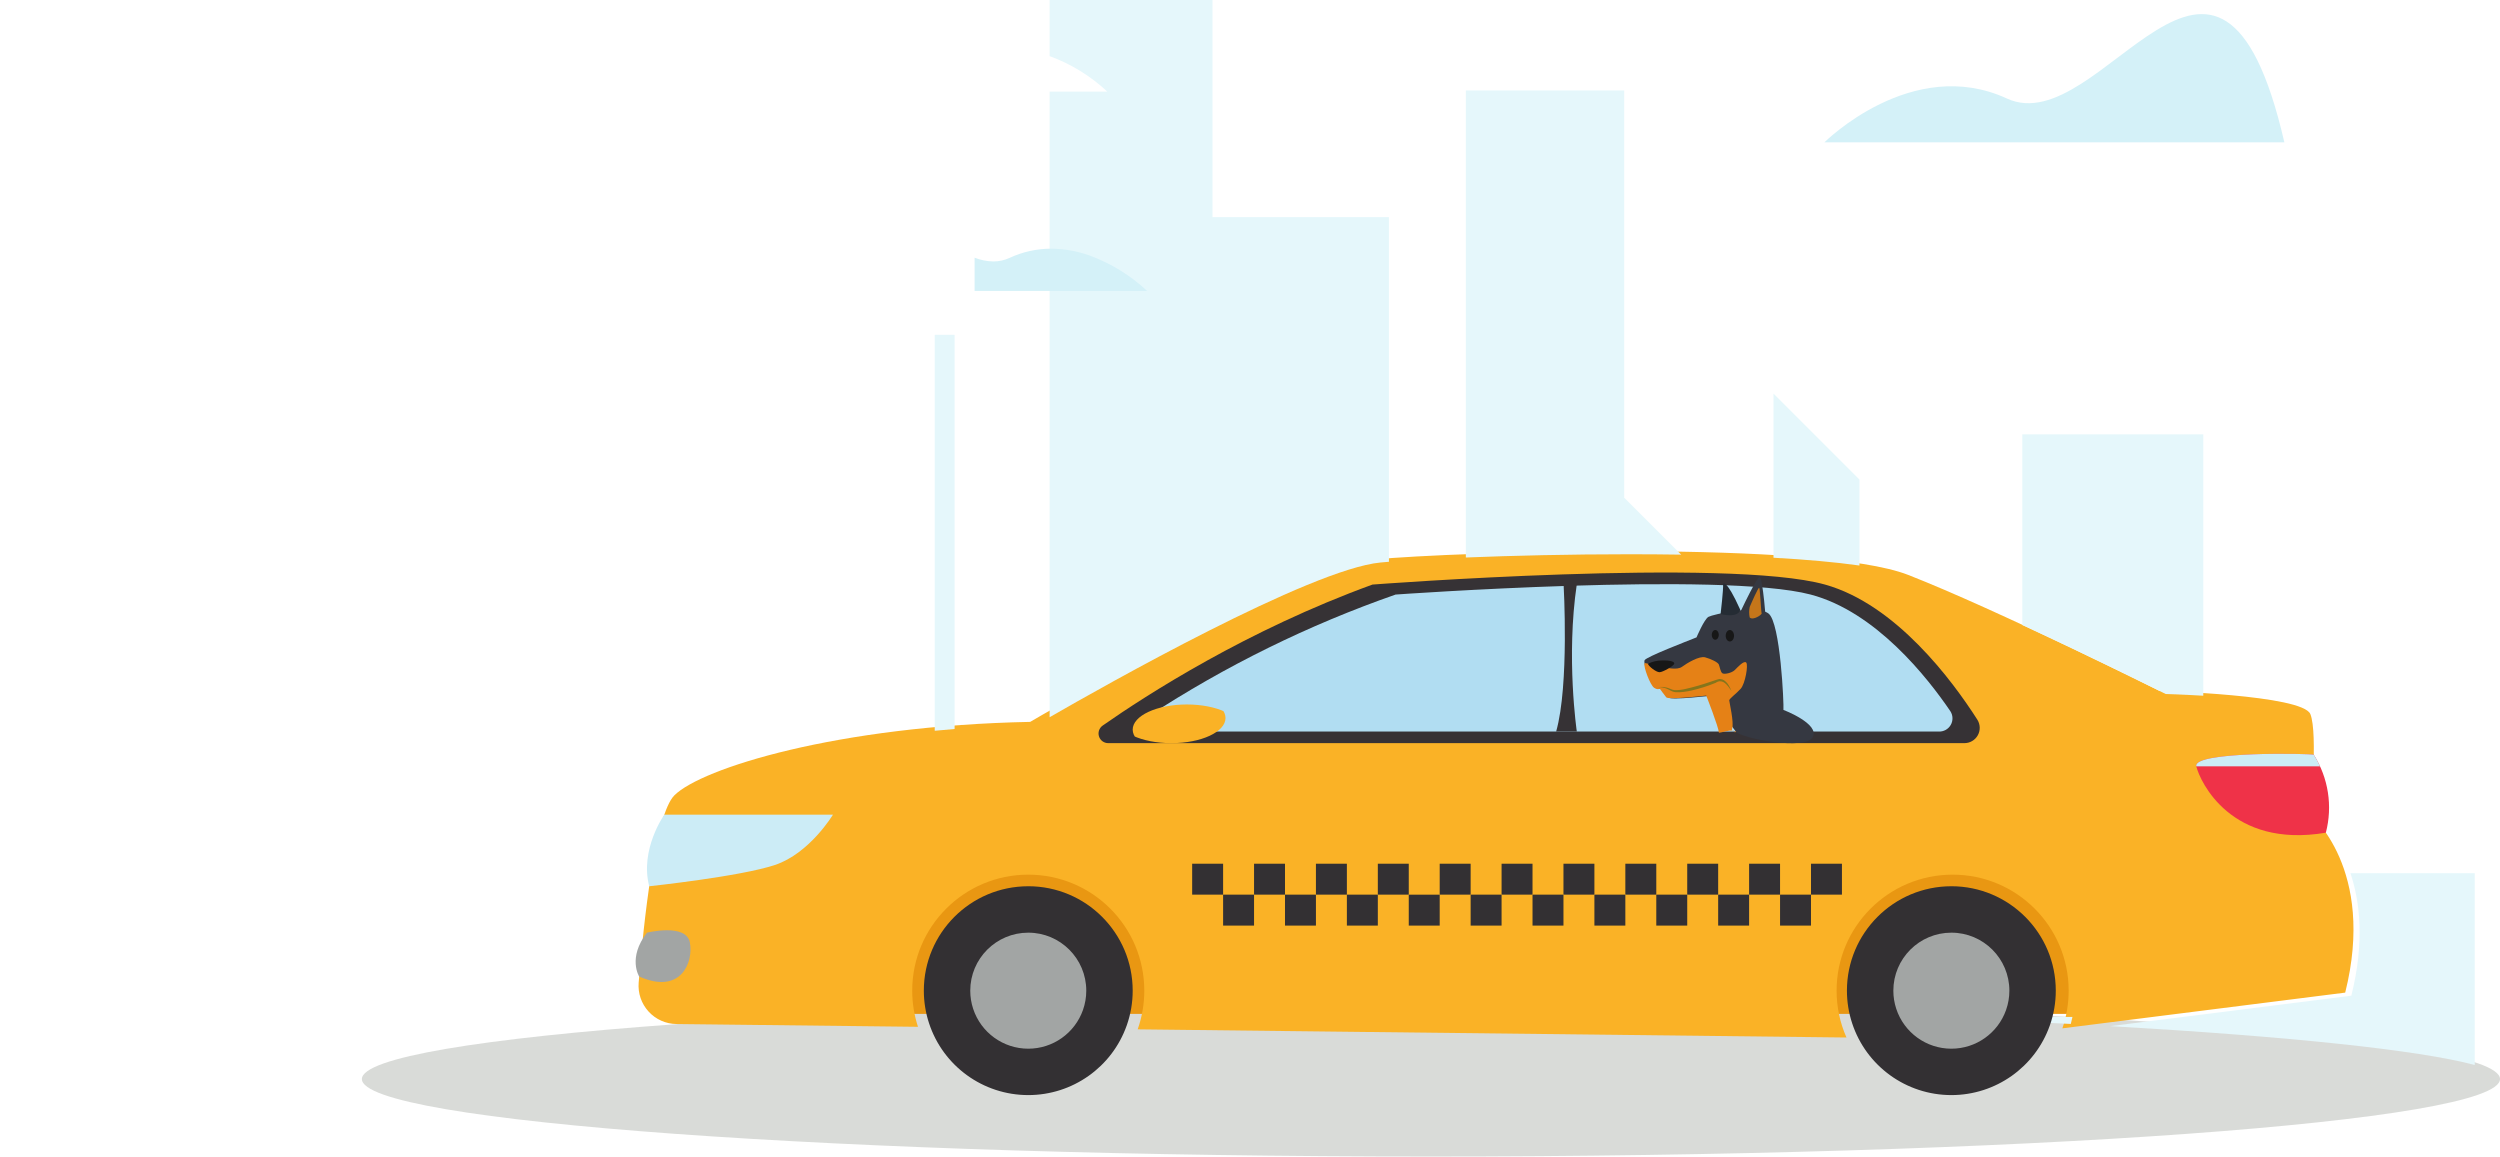
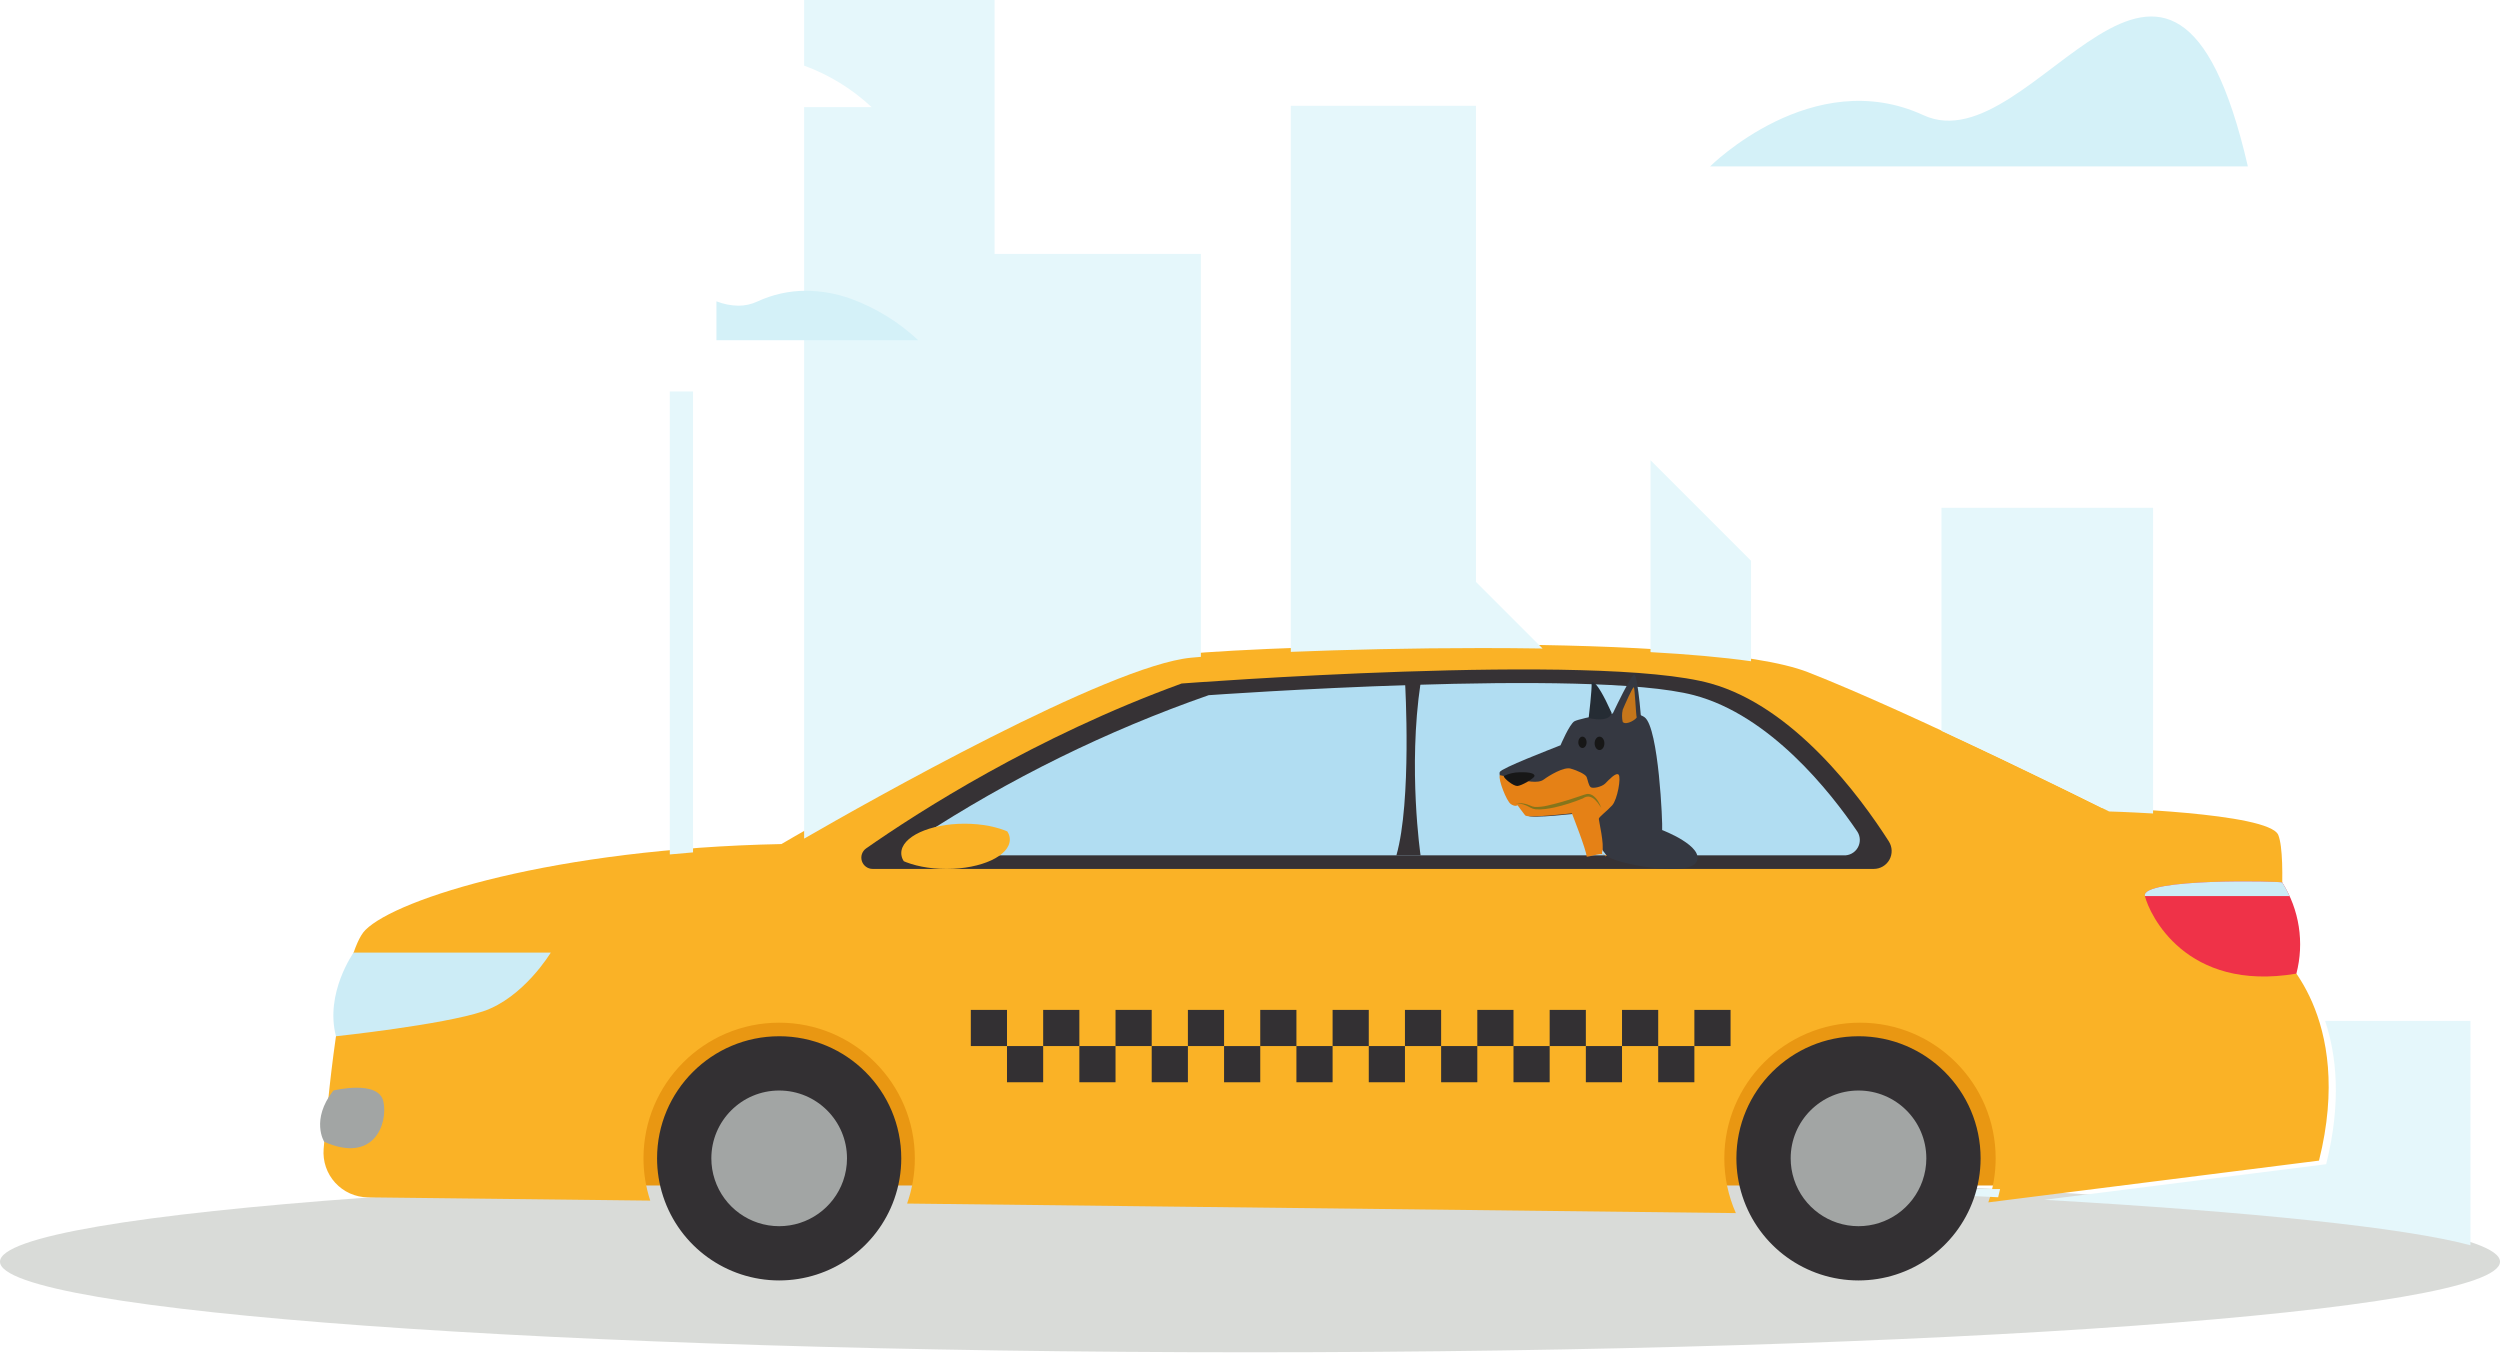
- <svg xmlns="http://www.w3.org/2000/svg" xmlns:xlink="http://www.w3.org/1999/xlink" width="815.192" height="377.122" viewBox="0 0 815.192 377.122">
+ <svg xmlns="http://www.w3.org/2000/svg" xmlns:xlink="http://www.w3.org/1999/xlink" width="697.192" height="377.122" viewBox="0 0 697.192 377.122">
  <defs>
-     <style>.a{fill:#d9dbd8;}.b{fill:#e99712;}.c{fill:#fab418;}.d{fill:#333033;}.e{fill:#fab226;}.f{fill:#363235;}.g{fill:#ef3248;}.h{clip-path:url(#a);}.i{fill:#ccecf6;}.j{fill:#a2a5a4;}.k{clip-path:url(#b);}.l{fill:url(#c);}.m{fill:#b1ddf2;}.n{clip-path:url(#d);}.o{clip-path:url(#e);}.p{fill:url(#f);}.q{clip-path:url(#g);}.r{fill:url(#h);}.s{fill:#353841;}.t{fill:#e58116;}.u{fill:#171717;}.v{fill:#252c34;}.w{fill:#c5761a;}.x{fill:#85751b;}</style>
+     <style>.a{fill:#d9dbd8;}.b{fill:#e99712;}.c{fill:#fab418;}.d{fill:#333033;}.e{fill:#fab226;}.f{fill:#363235;}.g{fill:#ef3248;}.h{clip-path:url(#a);}.i{fill:#ccecf6;}.j{fill:#a2a5a4;}.k{fill:url(#b);}.l{fill:#b1ddf2;}.m{clip-path:url(#c);}.n{clip-path:url(#d);}.o{fill:url(#e);}.p{clip-path:url(#f);}.q{fill:url(#g);}.r{fill:#353841;}.s{fill:#e58116;}.t{fill:#171717;}.u{fill:#252c34;}.v{fill:#c5761a;}.w{fill:#85751b;}</style>
    <clipPath id="a">
      <path d="M775.394-131.013c-.255-.4-39.572-1.261-38.311,3.783s11.345,26.864,42.247,21.631a32.329,32.329,0,0,0-3.936-25.414" />
    </clipPath>
-     <clipPath id="b">
-       <path d="M18.923-15.211,825.877-30.847c-18.376-4.925-60.559-9.305-118.852-12.676l78.613-9.929c4.349-17.4,2.839-30.581-.288-39.946h40.527v62.551M694.161-44.236c-15.643-.832-32.323-1.595-49.908-2.28H694.7q-.236,1.154-.541,2.28m-370.443-95.6v-129.12h6.48v128.546c-2.189.176-4.355.368-6.48.573m37.46-4.416v-204h18.811a55.357,55.357,0,0,0-18.811-11.568v-18.3h53.109v70.812H471.82V-194.94q-1.5.12-2.732.239c-22.909,2.181-90.166,40.22-107.91,50.452m376.186-7.009c-7.041-.423-12.261-.564-12.261-.564s-22.848-11.424-46.748-22.481V-236.5h59.009v85.238M625.245-193.714c-8.028-1.139-17.611-1.967-28.029-2.544v-53.516l28.029,28.029v28.031M496.9-196.332V-348.615h51.633v132.772l18.579,18.579c-5.667-.088-11.388-.128-17.072-.128-19.2,0-38.008.453-53.14,1.061" />
-     </clipPath>
-     <linearGradient id="c" x1="-0.023" y1="1.042" x2="-0.023" y2="1.042" gradientUnits="objectBoundingBox">
+     <linearGradient id="b" x1="-0.023" y1="1.042" x2="-0.023" y2="1.042" gradientUnits="objectBoundingBox">
      <stop offset="0" stop-color="#f5fcfe" />
      <stop offset="0.997" stop-color="#d4f1f8" />
      <stop offset="1" stop-color="#d4f1f8" />
    </linearGradient>
-     <clipPath id="d">
+     <clipPath id="c">
      <path d="M425.579-139.21c0,4.527-7.905,8.2-17.656,8.2s-17.656-3.67-17.656-8.2,7.9-8.2,17.656-8.2,17.656,3.671,17.656,8.2" />
    </clipPath>
-     <clipPath id="e">
+     <clipPath id="d">
      <path d="M750.8-396.71H600.827s28.565-28.565,59.512-14.283S729.373-489.548,750.8-396.71Z" />
    </clipPath>
-     <linearGradient id="f" x1="-4.006" y1="10.488" x2="-4.005" y2="10.488" xlink:href="#c" />
-     <clipPath id="g">
+     <linearGradient id="e" x1="-4.006" y1="10.488" x2="-4.005" y2="10.488" xlink:href="#b" />
+     <clipPath id="f">
      <path d="M379.988-348.248H323.718v-10.843a17.4,17.4,0,0,0,6.108,1.223,12.426,12.426,0,0,0,5.276-1.153,32.206,32.206,0,0,1,13.632-3.016,37.718,37.718,0,0,1,12.444,2.221,55.358,55.358,0,0,1,18.811,11.568" />
    </clipPath>
-     <linearGradient id="h" x1="-5.753" y1="26.255" x2="-5.751" y2="26.255" xlink:href="#c" />
+     <linearGradient id="g" x1="-5.753" y1="26.255" x2="-5.751" y2="26.255" xlink:href="#b" />
  </defs>
-   <g transform="translate(-11695.923 -19481.44)">
+   <g transform="translate(-11813.923 -19481.44)">
    <path class="a" d="M697.192-25.264C697.192-11.311,541.121,0,348.6,0S0-11.311,0-25.264,156.072-50.531,348.6-50.531s348.6,11.313,348.6,25.267" transform="translate(11813.923 19858.561)" />
    <path class="b" d="M281.807-46.516H711.861V-95.7H281.807Z" transform="translate(11675 19858.561)" />
    <path class="c" d="M517.643-200.377l2.793-10.244a4.928,4.928,0,0,1,4.752-3.629h21.133a4.925,4.925,0,0,1,4.847,4.045l1.787,9.828H517.643" transform="translate(11675 19858.561)" />
    <path class="d" d="M555.477-195.332H515.12v-6.307h40.357v6.307" transform="translate(11675 19858.561)" />
    <path class="e" d="M774.287-111.466s2.523-26.484,0-32.789-49.185-7.567-49.185-7.567-52.968-26.485-81.974-37.835-147.556-7.567-174.04-5.044-112.242,52.968-112.242,52.968c-63.057,1.26-107.2,15.135-116.026,23.962-6.288,6.288-10.017,41.369-11.641,61.036A12.5,12.5,0,0,0,241.5-43.209l78.757.907a37.78,37.78,0,0,1-1.88-11.781,37.835,37.835,0,0,1,37.835-37.835A37.836,37.836,0,0,1,394.05-54.084a37.747,37.747,0,0,1-2.16,12.608l231.126,2.662a37.651,37.651,0,0,1-3.22-15.27,37.836,37.836,0,0,1,37.836-37.835,37.836,37.836,0,0,1,37.835,37.835,37.757,37.757,0,0,1-2.049,12.28l92.221-11.648c10.089-40.357-11.351-58.014-11.351-58.014" transform="translate(11675 19858.561)" />
    <path class="f" d="M661.474-134.8H382.282a3.147,3.147,0,0,1-1.813-5.723c14.329-10.02,47.039-31.093,87.989-45.984,0,0,116.028-8.828,147.556,0,23.141,6.479,41.528,31.3,49.672,44.053a4.981,4.981,0,0,1-4.211,7.653" transform="translate(11675 19858.561)" />
    <path class="g" d="M775.394-131.013c-.255-.4-39.572-1.261-38.311,3.783s11.345,26.864,42.247,21.631a32.329,32.329,0,0,0-3.936-25.414" transform="translate(11675 19858.561)" />
    <g transform="translate(11675 19858.561)">
      <g class="h">
        <path class="i" d="M797.619-127.23h-90.8v-16.395h90.8v16.395" />
      </g>
    </g>
    <path class="i" d="M232.621-88.135s29.639-3.151,40.988-6.936,18.917-16.4,18.917-16.4H237.542s-8.075,11.352-4.921,23.332" transform="translate(11675 19858.561)" />
    <path class="j" d="M231.89-73s12.712-3.153,13.973,3.152S243.089-52.6,229.342-58.7c0,0-3.859-6.1,2.548-14.3" transform="translate(11675 19858.561)" />
-     <g class="k" transform="translate(11677 19859.561)">
-       <path class="l" d="M18.923-15.211v-2.516c4.241.821,9.165,1.625,14.715,2.408l-14.715.108M825.877-30.847c-18.376-4.925-60.559-9.305-118.852-12.676l78.613-9.929c4.349-17.4,2.839-30.581-.288-39.946h40.527v62.551M18.923-32.8C120.358-64.949,147.757-44.661,147.757-44.661c.107.036.216.071.323.105C88.257-41.495,42.851-37.435,18.923-32.8M694.161-44.236c-15.643-.832-32.323-1.595-49.908-2.28H694.7q-.236,1.154-.541,2.28m-370.443-95.6v-129.12h6.48v128.546c-2.189.176-4.355.368-6.48.573m37.46-4.416v-204h18.811a55.357,55.357,0,0,0-18.811-11.568v-18.3h53.109v70.812H471.82V-194.94q-1.5.12-2.732.239c-22.909,2.181-90.166,40.22-107.91,50.452m376.186-7.009c-7.041-.423-12.261-.564-12.261-.564s-22.848-11.424-46.748-22.481V-236.5h59.009v85.238M625.245-193.714c-8.028-1.139-17.611-1.967-28.029-2.544v-53.516l28.029,28.029v28.031M496.9-196.332V-348.615h51.633v132.772l18.579,18.579c-5.667-.088-11.388-.128-17.072-.128-19.2,0-38.008.453-53.14,1.061" />
+     <g transform="translate(11677 19859.561)">
+       <path class="k" d="M825.877-30.847c-18.376-4.925-60.559-9.305-118.852-12.676l78.613-9.929c4.349-17.4,2.839-30.581-.288-39.946h40.527v62.551M644.253-46.516H694.7q-.236,1.154-.541,2.28m-370.443-95.6v-129.12h6.48v128.546c-2.189.176-4.355.368-6.48.573m37.46-4.416v-204h18.811a55.357,55.357,0,0,0-18.811-11.568v-18.3h53.109v70.812H471.82V-194.94q-1.5.12-2.732.239c-22.909,2.181-90.166,40.22-107.91,50.452m376.186-7.009c-7.041-.423-12.261-.564-12.261-.564s-22.848-11.424-46.748-22.481V-236.5h59.009v85.238M625.245-193.714c-8.028-1.139-17.611-1.967-28.029-2.544v-53.516l28.029,28.029v28.031M496.9-196.332V-348.615h51.633v132.772l18.579,18.579c-5.667-.088-11.388-.128-17.072-.128-19.2,0-38.008.453-53.14,1.061" />
    </g>
    <path class="d" d="M356.215-88.135a34.051,34.051,0,0,0-34.052,34.051,34,34,0,0,0,1.693,10.6,34.057,34.057,0,0,0,32.359,23.448,34.057,34.057,0,0,0,32.107-22.706,33.975,33.975,0,0,0,1.944-11.346,34.051,34.051,0,0,0-34.051-34.051" transform="translate(11675 19858.561)" />
    <path class="j" d="M356.215-73A18.916,18.916,0,0,0,337.3-54.084a18.868,18.868,0,0,0,.94,5.891,18.922,18.922,0,0,0,17.977,13.028A18.921,18.921,0,0,0,374.052-47.78a18.863,18.863,0,0,0,1.08-6.3A18.916,18.916,0,0,0,356.215-73" transform="translate(11675 19858.561)" />
    <path class="d" d="M356.215-88.135a34.051,34.051,0,0,0-34.052,34.051,34,34,0,0,0,1.693,10.6,34.057,34.057,0,0,0,32.359,23.448,34.057,34.057,0,0,0,32.107-22.706,33.975,33.975,0,0,0,1.944-11.346,34.051,34.051,0,0,0-34.051-34.051" transform="translate(11976 19858.561)" />
    <path class="j" d="M356.215-73A18.916,18.916,0,0,0,337.3-54.084a18.868,18.868,0,0,0,.94,5.891,18.922,18.922,0,0,0,17.977,13.028A18.921,18.921,0,0,0,374.052-47.78a18.863,18.863,0,0,0,1.08-6.3A18.916,18.916,0,0,0,356.215-73" transform="translate(11976 19858.561)" />
    <path class="d" d="M416.751-89.4H406.66V-99.484h10.091V-89.4" transform="translate(11678 19862.561)" />
    <path class="d" d="M426.839-79.307H416.751V-89.4h10.088v10.089" transform="translate(11678 19862.561)" />
-     <path class="m" d="M653.045-138.581h-256.1a2.7,2.7,0,0,1-1.664-4.943,371.233,371.233,0,0,1,80.71-39.724s106.429-7.625,135.349,0c21.228,5.6,38.093,27.044,45.564,38.055a4.3,4.3,0,0,1-3.863,6.612" transform="translate(11675 19858.561)" />
+     <path class="l" d="M653.045-138.581h-256.1a2.7,2.7,0,0,1-1.664-4.943,371.233,371.233,0,0,1,80.71-39.724s106.429-7.625,135.349,0c21.228,5.6,38.093,27.044,45.564,38.055a4.3,4.3,0,0,1-3.863,6.612" transform="translate(11675 19858.561)" />
    <path class="d" d="M436.93-89.4H426.839V-99.484H436.93V-89.4" transform="translate(11678 19862.561)" />
    <path class="d" d="M447.018-79.307H436.93V-89.4h10.088v10.089" transform="translate(11678 19862.561)" />
    <path class="d" d="M457.107-89.4H447.018V-99.484h10.089V-89.4" transform="translate(11678 19862.561)" />
    <path class="d" d="M467.2-79.307H457.107V-89.4H467.2v10.089" transform="translate(11678 19862.561)" />
    <path class="d" d="M477.285-89.4H467.2V-99.484h10.088V-89.4" transform="translate(11678 19862.561)" />
    <path class="d" d="M487.376-79.307H477.286V-89.4h10.091v10.089" transform="translate(11678 19862.561)" />
    <path class="d" d="M497.464-89.4H487.376V-99.484h10.088V-89.4" transform="translate(11678 19862.561)" />
    <path class="d" d="M507.553-79.307H497.464V-89.4h10.089v10.089" transform="translate(11678 19862.561)" />
    <path class="d" d="M517.643-89.4H507.553V-99.484h10.089V-89.4" transform="translate(11678 19862.561)" />
    <path class="d" d="M527.732-79.307H517.643V-89.4h10.089v10.089" transform="translate(11678 19862.561)" />
    <path class="d" d="M537.82-89.4H527.732V-99.484H537.82V-89.4" transform="translate(11678 19862.561)" />
    <path class="d" d="M547.911-79.307H537.82V-89.4h10.091v10.089" transform="translate(11678 19862.561)" />
    <path class="d" d="M558-89.4H547.911V-99.484H558V-89.4" transform="translate(11678 19862.561)" />
    <path class="d" d="M568.089-79.307H558V-89.4h10.089v10.089" transform="translate(11678 19862.561)" />
    <path class="d" d="M578.179-89.4H568.089V-99.484h10.089V-89.4" transform="translate(11678 19862.561)" />
    <path class="d" d="M588.267-79.307H578.179V-89.4h10.088v10.089" transform="translate(11678 19862.561)" />
    <path class="d" d="M598.357-89.4H588.267V-99.484h10.091V-89.4" transform="translate(11678 19862.561)" />
    <path class="d" d="M608.445-79.307H598.357V-89.4h10.088v10.089" transform="translate(11678 19862.561)" />
    <path class="d" d="M618.536-89.4H608.445V-99.484h10.091V-89.4" transform="translate(11678 19862.561)" />
    <g transform="translate(11675 19858.561)">
-       <g class="n">
+       <g class="m">
        <path class="e" d="M420.534-142.994c0,4.527-7.905,8.2-17.656,8.2s-17.656-3.671-17.656-8.2,7.9-8.2,17.656-8.2,17.656,3.671,17.656,8.2" />
      </g>
    </g>
    <path class="f" d="M536.779-186.5s1.875,32.789-2.435,47.923h6.744s-3.559-24.227,0-48.056l-4.309.133" transform="translate(11669 19858.561)" />
    <g transform="translate(11690 19924.561)">
-       <g class="o">
-         <path class="p" d="M750.8-396.71H600.827s28.565-28.565,59.512-14.283,69.034-78.556,90.46,14.283" />
+       <g class="n">
+         <path class="o" d="M750.8-396.71H600.827s28.565-28.565,59.512-14.283,69.034-78.556,90.46,14.283" />
      </g>
    </g>
    <g transform="translate(11690 19924.561)">
-       <g class="q">
-         <path class="r" d="M379.988-348.248H323.718v-10.843a17.4,17.4,0,0,0,6.108,1.223,12.426,12.426,0,0,0,5.276-1.153,32.206,32.206,0,0,1,13.632-3.016,37.718,37.718,0,0,1,12.444,2.221,55.358,55.358,0,0,1,18.811,11.568" />
+       <g class="p">
+         <path class="q" d="M379.988-348.248H323.718v-10.843a17.4,17.4,0,0,0,6.108,1.223,12.426,12.426,0,0,0,5.276-1.153,32.206,32.206,0,0,1,13.632-3.016,37.718,37.718,0,0,1,12.444,2.221,55.358,55.358,0,0,1,18.811,11.568" />
      </g>
    </g>
    <g transform="translate(10699 18899)">
-       <path class="s" d="M713.124-657.451s2.489-5.911,3.889-6.689,15.656-4.044,19.572-1.089,5.053,29.737,4.874,31.435c0,0,11.931,4.54,9.563,8.9s-23.167.408-25.033-1.771-7.731-11.8-7.731-11.8-13.52,1.59-14.3.639-2.34-3.128-2.34-3.128-.622.622-2.022-.311-3.889-7.622-3.422-8.711,13.844-6.223,16.955-7.467" transform="translate(837 1447.715)" />
-       <path class="t" d="M724.748-602.9c.638-1.913-.956-8.607-.956-9.139s2.232-2.125,3.719-3.76,2.55-7.822,1.807-8.566-2.763,1.487-3.719,2.444-3.4,1.488-4.038,1.063-.85-2.125-1.169-2.869-2.55-1.807-4.463-2.338-5.95,1.913-7.544,3.087-5.1.313-6.527,0c-1.1-.242-4.223-.939-5.58-1.243a.494.494,0,0,0-.113.139c-.425.992,1.842,7.084,3.117,7.934s1.842.283,1.842.283,1.417,1.984,2.131,2.849,13.029-.582,13.029-.582,4.071,10.343,4.109,12.043c.01.452,5.2-1.674,5.207,0,1.461-.779-1.358.178-.85-1.346" transform="translate(837 1422.844)" />
-       <path class="u" d="M696.274-623.134a9.944,9.944,0,0,1,4.487-1.073c2.885-.1,4.247.406,4.087,1.073s-3.686,2.751-4.808,2.751-3.686-2.057-3.766-2.751" transform="translate(838 1422.016)" />
-       <path class="s" d="M782.353-697.264s7.168-15.529,8.285-15.733,2.241,15.733,2.241,15.733,3.311,1.533,2.575,2.452-3.9,2.146-3.9,2.146-7.77,1.532-9.2-4.6" transform="translate(780 1483.59)" />
-       <path class="v" d="M758.963-689.392s.981-8.239.813-9.836c0,0,.9-2.033,5.58,8.357,0,0-.059,2.824-6.393,1.479" transform="translate(799 1472.088)" />
-       <path class="w" d="M793.465-691.1a7.743,7.743,0,0,1,0-3.434c.481-1.168,2.825-6.525,3.1-6.25s.6,7.973.79,8.328-2.786,2.455-3.885,1.356" transform="translate(774 1474.889)" />
-       <path class="u" d="M770.353-640.262c0,1.034-.61,1.873-1.363,1.873s-1.362-.839-1.362-1.873.61-1.874,1.362-1.874,1.363.839,1.363,1.874" transform="translate(792 1430.004)" />
-       <path class="u" d="M752.387-642.122c0,.877-.517,1.587-1.154,1.587s-1.155-.711-1.155-1.587.517-1.587,1.155-1.587,1.154.711,1.154,1.587" transform="translate(805 1431.576)" />
-       <path class="x" d="M711.588-599.006a.852.852,0,0,1,.183-.092,2.121,2.121,0,0,1,.529-.119,5.9,5.9,0,0,1,1.96.184,8.285,8.285,0,0,1,1.307.442,4.622,4.622,0,0,0,1.394.43,13.9,13.9,0,0,0,3.494-.381,76.778,76.778,0,0,0,8.128-2.322l2.093-.7a4.312,4.312,0,0,1,.568-.165c.109-.023.217-.049.326-.066l.335.006a2.337,2.337,0,0,1,.638.126,3.635,3.635,0,0,1,.555.279,5.271,5.271,0,0,1,1.522,1.655,9.449,9.449,0,0,1,.888,1.881l-.247-.4a12.862,12.862,0,0,0-.792-1.1c-.708-.839-2.092-2.567-4.138-1.193a49.359,49.359,0,0,1-7.923,2.516c-.8.174-1.628.325-2.5.431a12.687,12.687,0,0,1-2.732.086,3.789,3.789,0,0,1-1.406-.443c-.426-.224-.827-.455-1.268-.637a7.843,7.843,0,0,0-1.387-.434,4.364,4.364,0,0,0-.743-.1,1.737,1.737,0,0,0-.783.117" transform="translate(826 1405.645)" />
+       <path class="r" d="M713.124-657.451s2.489-5.911,3.889-6.689,15.656-4.044,19.572-1.089,5.053,29.737,4.874,31.435c0,0,11.931,4.54,9.563,8.9s-23.167.408-25.033-1.771-7.731-11.8-7.731-11.8-13.52,1.59-14.3.639-2.34-3.128-2.34-3.128-.622.622-2.022-.311-3.889-7.622-3.422-8.711,13.844-6.223,16.955-7.467" transform="translate(837 1447.715)" />
+       <path class="s" d="M724.748-602.9c.638-1.913-.956-8.607-.956-9.139s2.232-2.125,3.719-3.76,2.55-7.822,1.807-8.566-2.763,1.487-3.719,2.444-3.4,1.488-4.038,1.063-.85-2.125-1.169-2.869-2.55-1.807-4.463-2.338-5.95,1.913-7.544,3.087-5.1.313-6.527,0c-1.1-.242-4.223-.939-5.58-1.243a.494.494,0,0,0-.113.139c-.425.992,1.842,7.084,3.117,7.934s1.842.283,1.842.283,1.417,1.984,2.131,2.849,13.029-.582,13.029-.582,4.071,10.343,4.109,12.043c.01.452,5.2-1.674,5.207,0,1.461-.779-1.358.178-.85-1.346" transform="translate(837 1422.844)" />
+       <path class="t" d="M696.274-623.134a9.944,9.944,0,0,1,4.487-1.073c2.885-.1,4.247.406,4.087,1.073s-3.686,2.751-4.808,2.751-3.686-2.057-3.766-2.751" transform="translate(838 1422.016)" />
+       <path class="r" d="M782.353-697.264s7.168-15.529,8.285-15.733,2.241,15.733,2.241,15.733,3.311,1.533,2.575,2.452-3.9,2.146-3.9,2.146-7.77,1.532-9.2-4.6" transform="translate(780 1483.59)" />
+       <path class="u" d="M758.963-689.392s.981-8.239.813-9.836c0,0,.9-2.033,5.58,8.357,0,0-.059,2.824-6.393,1.479" transform="translate(799 1472.088)" />
+       <path class="v" d="M793.465-691.1a7.743,7.743,0,0,1,0-3.434c.481-1.168,2.825-6.525,3.1-6.25s.6,7.973.79,8.328-2.786,2.455-3.885,1.356" transform="translate(774 1474.889)" />
+       <path class="t" d="M770.353-640.262c0,1.034-.61,1.873-1.363,1.873s-1.362-.839-1.362-1.873.61-1.874,1.362-1.874,1.363.839,1.363,1.874" transform="translate(792 1430.004)" />
+       <path class="t" d="M752.387-642.122c0,.877-.517,1.587-1.154,1.587s-1.155-.711-1.155-1.587.517-1.587,1.155-1.587,1.154.711,1.154,1.587" transform="translate(805 1431.576)" />
+       <path class="w" d="M711.588-599.006a.852.852,0,0,1,.183-.092,2.121,2.121,0,0,1,.529-.119,5.9,5.9,0,0,1,1.96.184,8.285,8.285,0,0,1,1.307.442,4.622,4.622,0,0,0,1.394.43,13.9,13.9,0,0,0,3.494-.381,76.778,76.778,0,0,0,8.128-2.322l2.093-.7a4.312,4.312,0,0,1,.568-.165c.109-.023.217-.049.326-.066l.335.006a2.337,2.337,0,0,1,.638.126,3.635,3.635,0,0,1,.555.279,5.271,5.271,0,0,1,1.522,1.655,9.449,9.449,0,0,1,.888,1.881l-.247-.4a12.862,12.862,0,0,0-.792-1.1c-.708-.839-2.092-2.567-4.138-1.193a49.359,49.359,0,0,1-7.923,2.516c-.8.174-1.628.325-2.5.431a12.687,12.687,0,0,1-2.732.086,3.789,3.789,0,0,1-1.406-.443c-.426-.224-.827-.455-1.268-.637a7.843,7.843,0,0,0-1.387-.434,4.364,4.364,0,0,0-.743-.1,1.737,1.737,0,0,0-.783.117" transform="translate(826 1405.645)" />
    </g>
  </g>
</svg>
